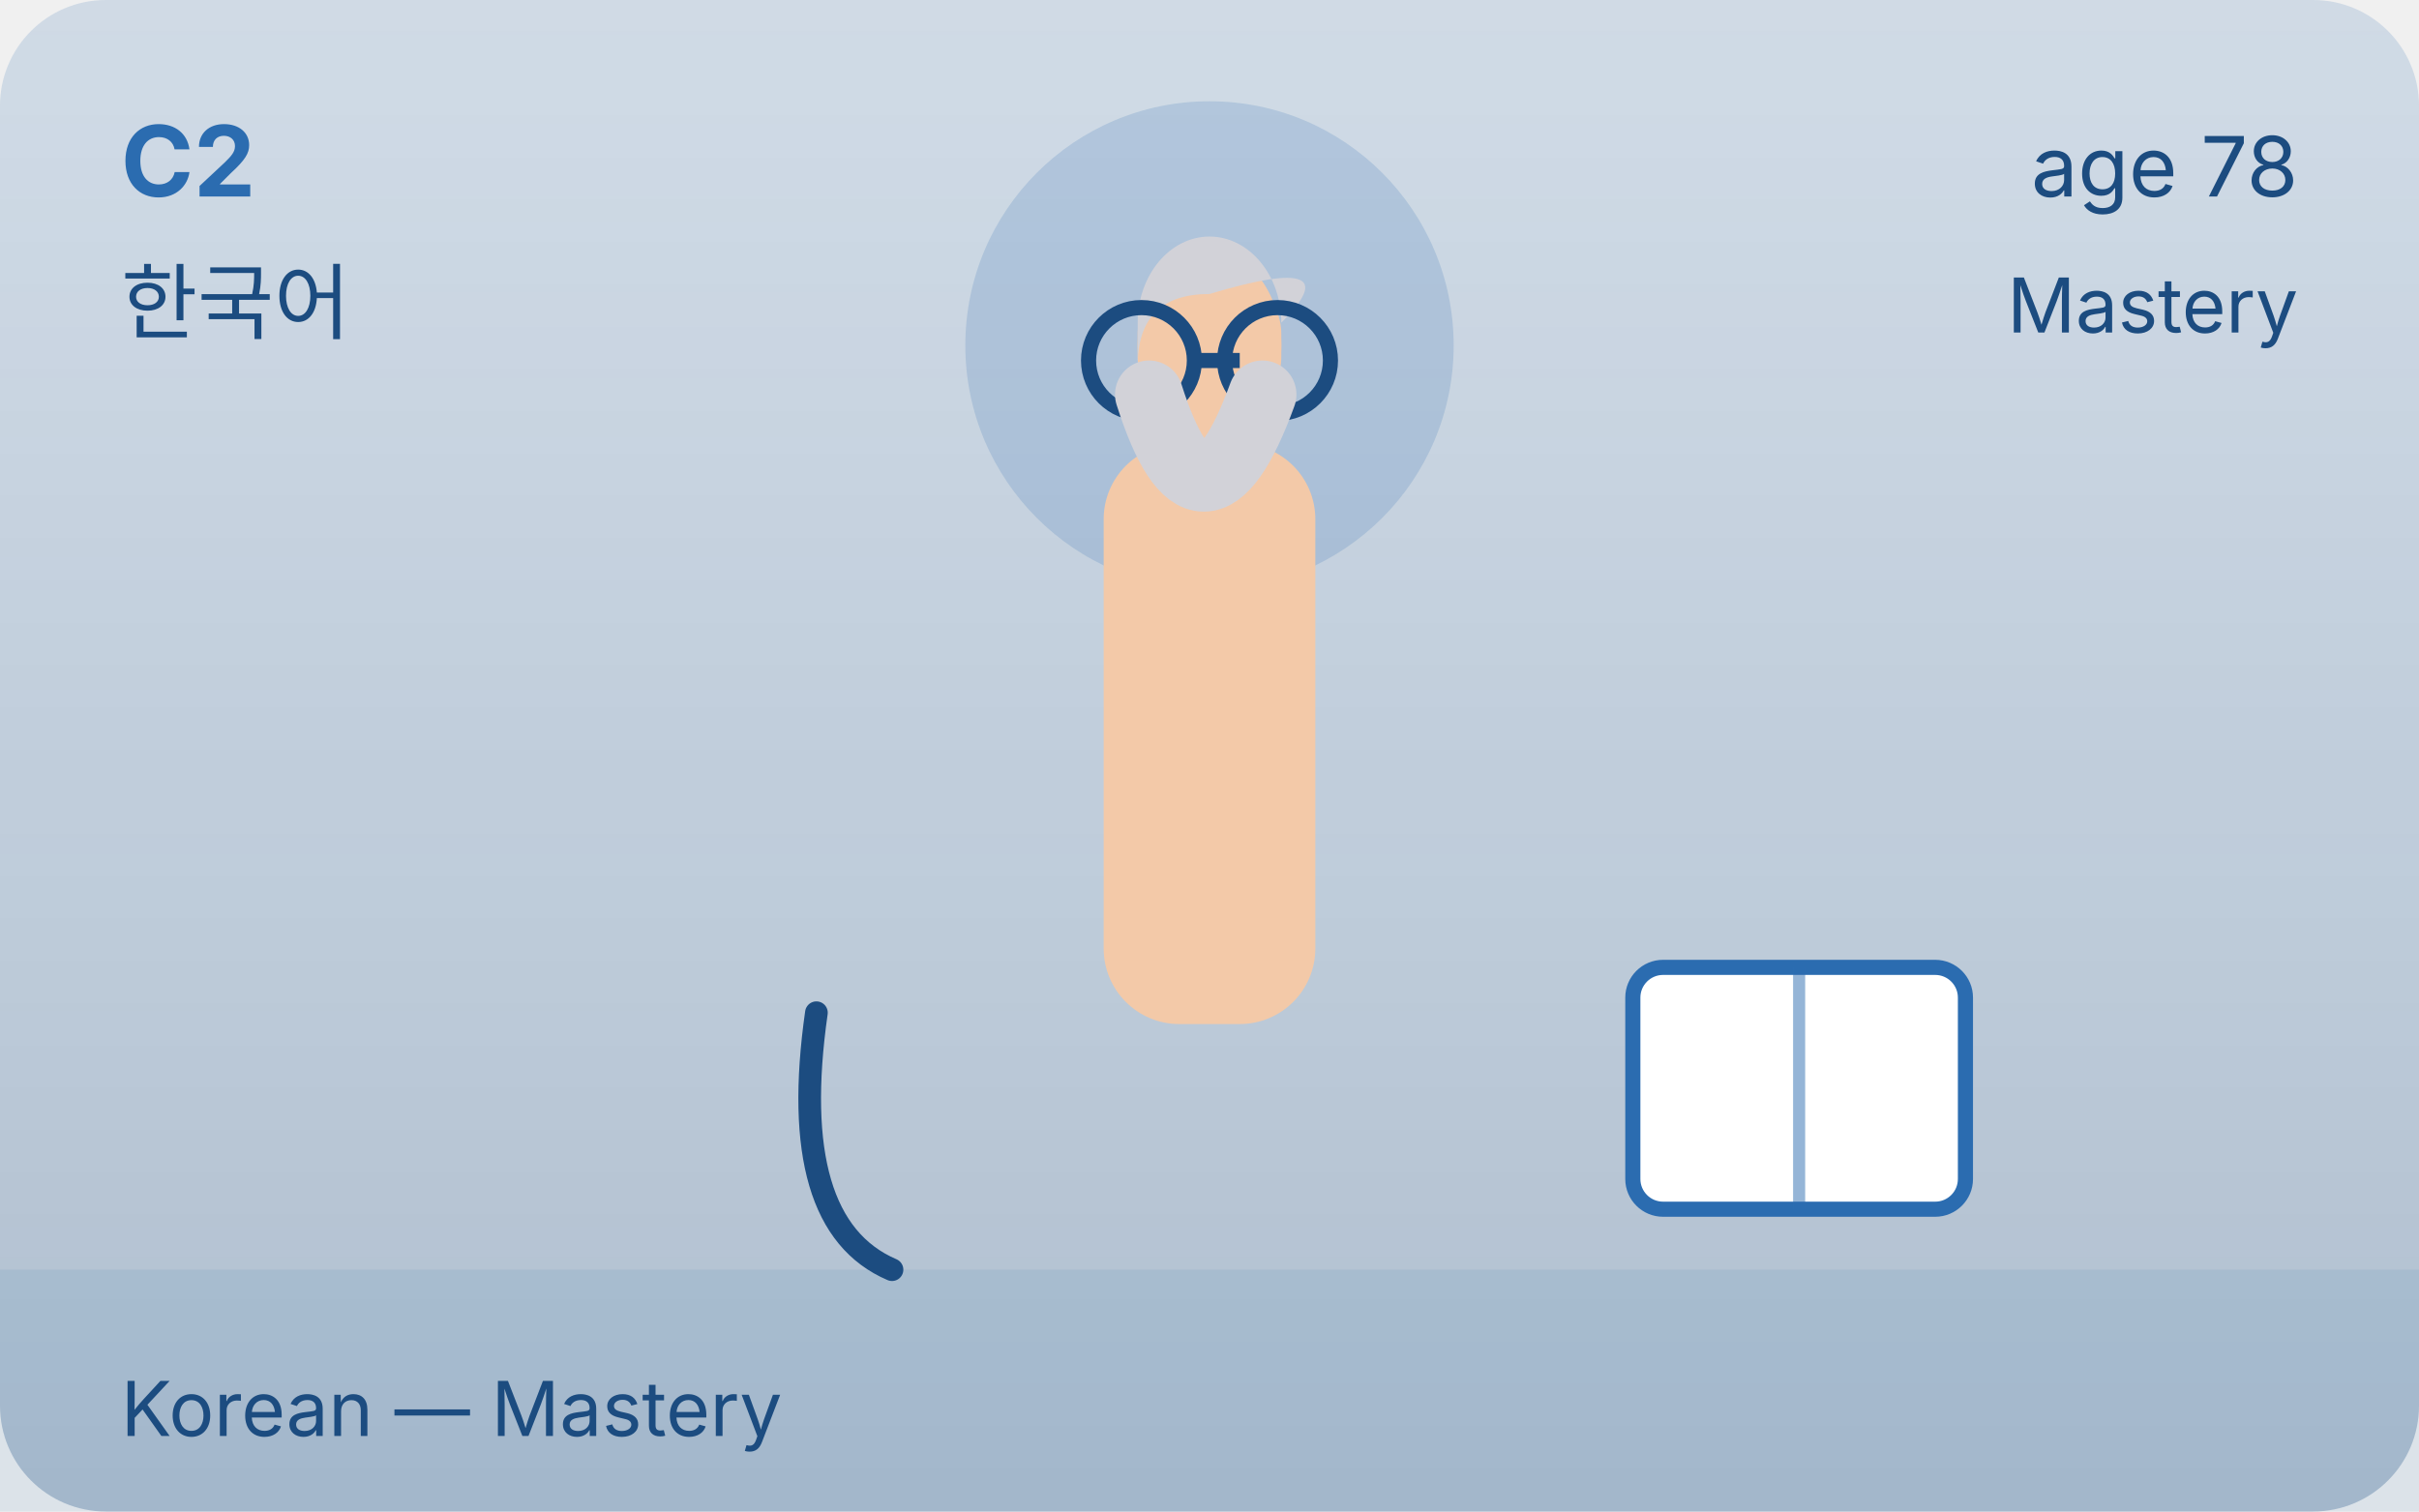
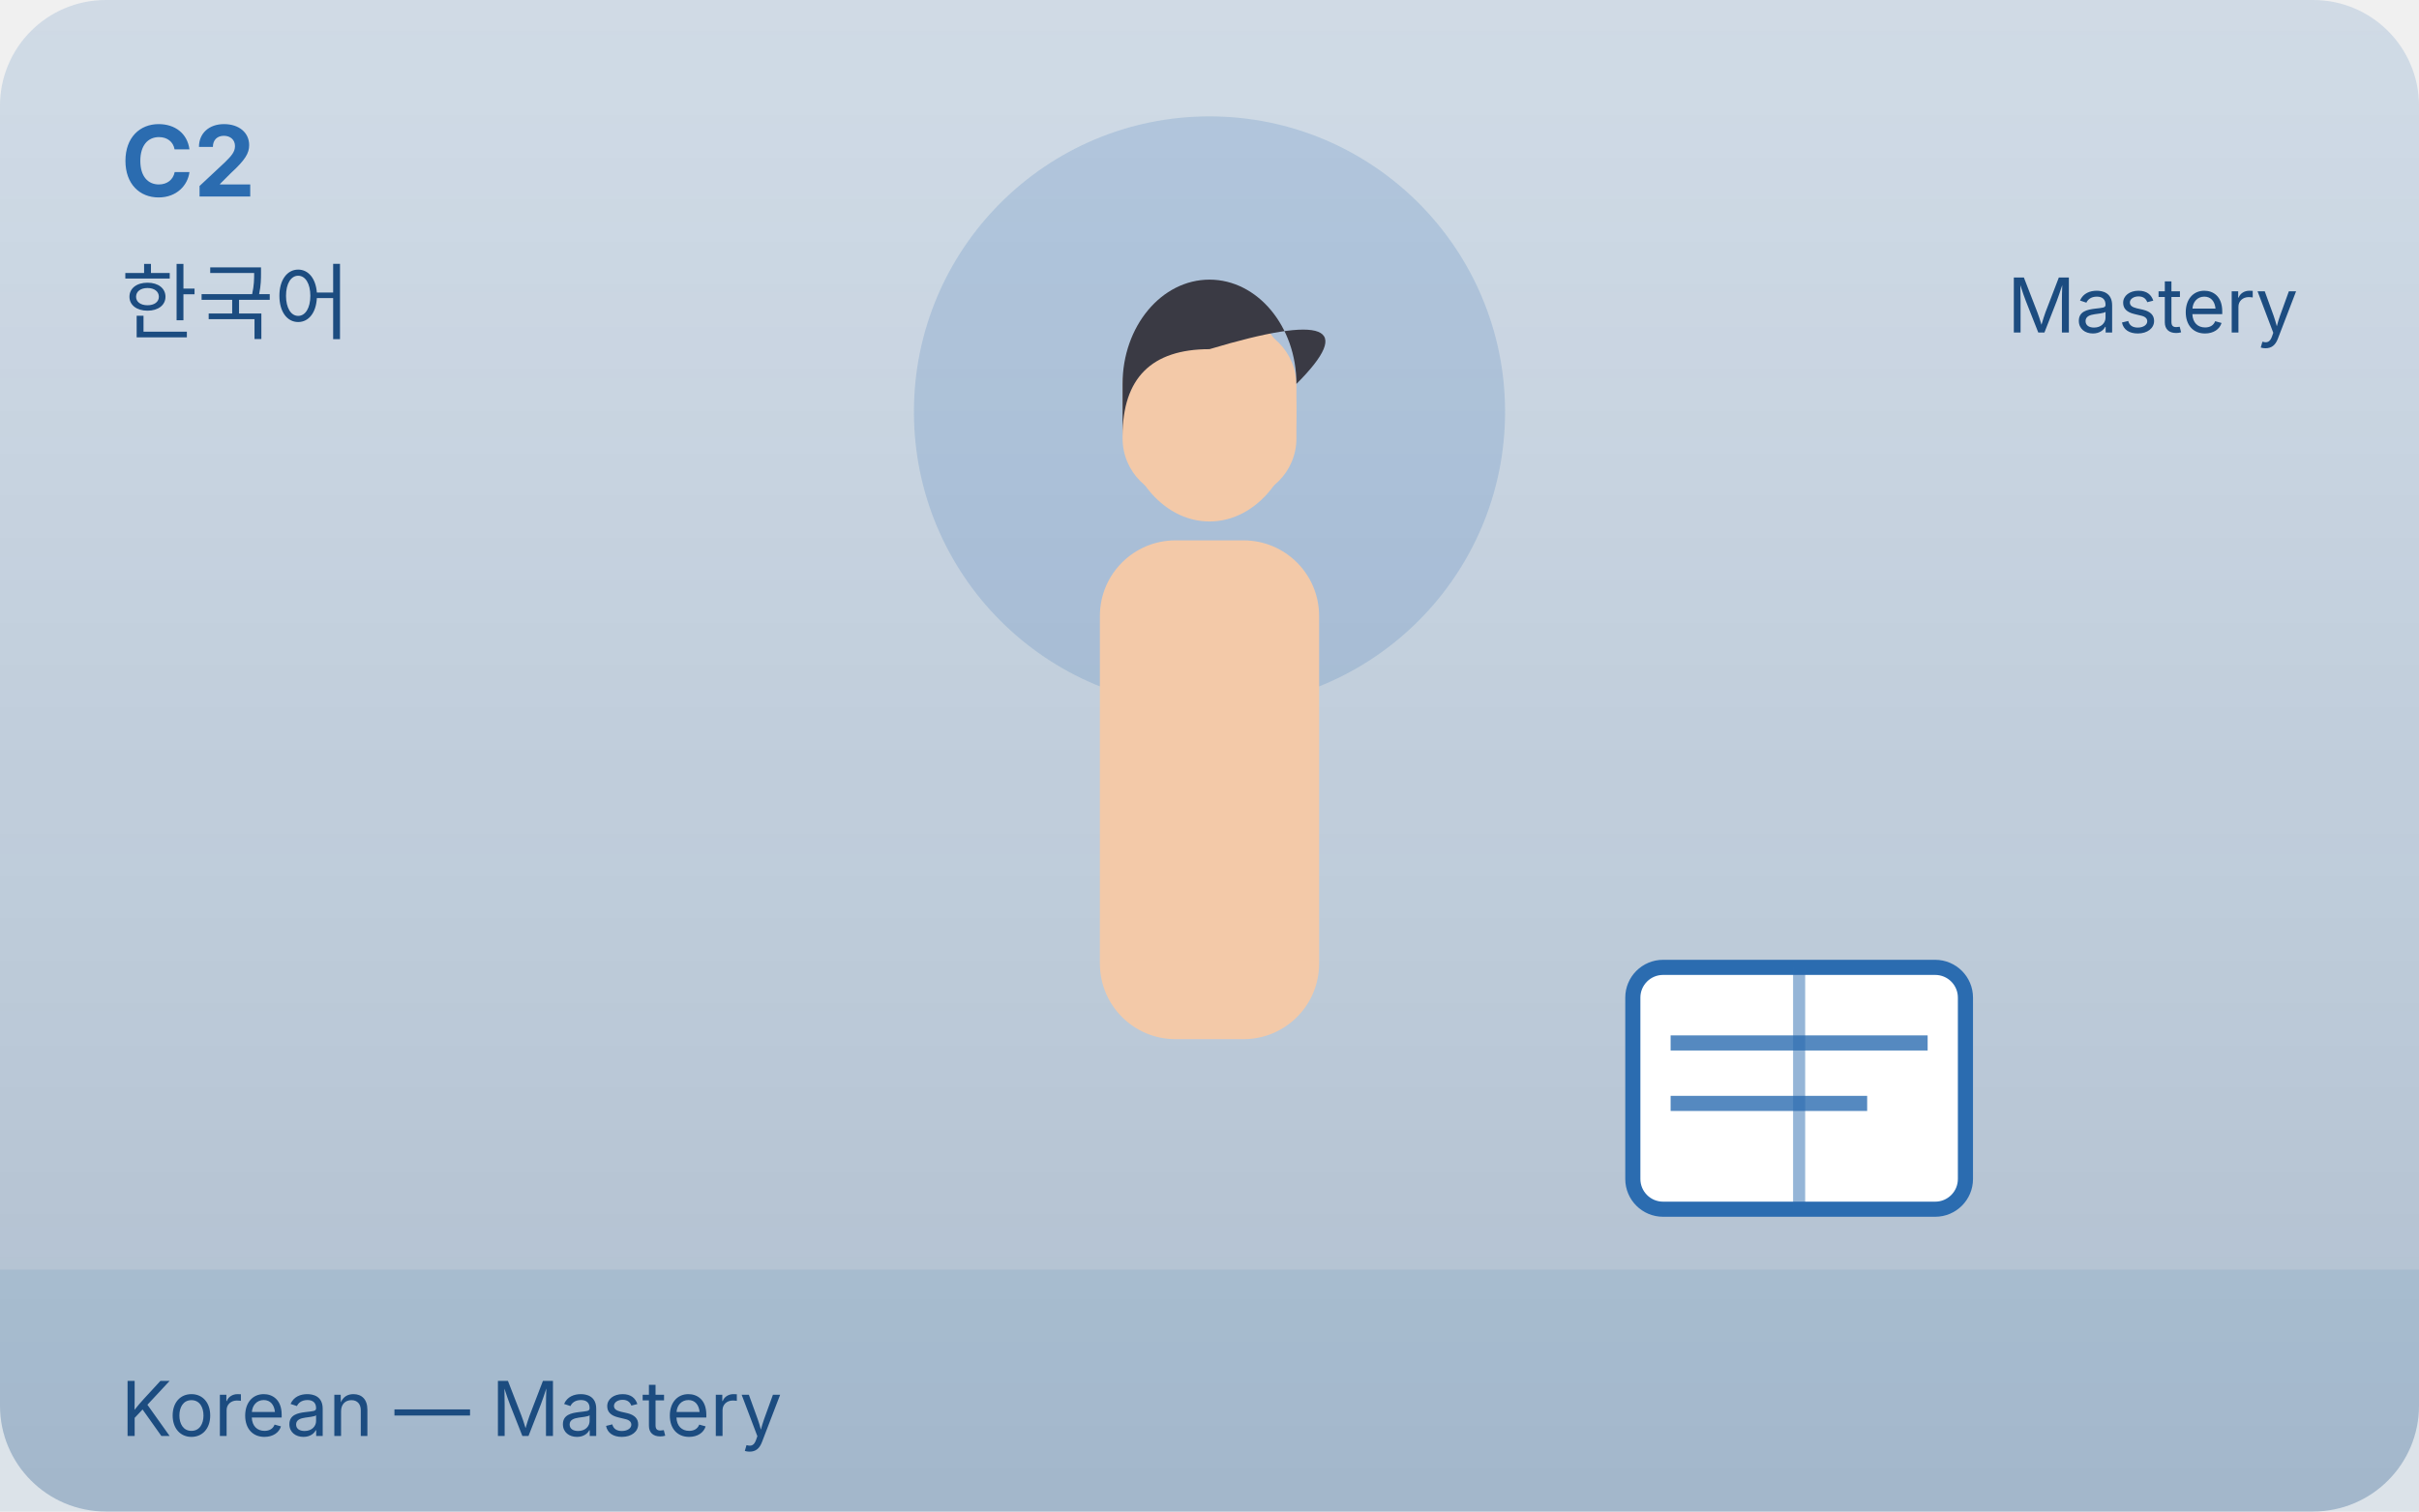
- <svg xmlns="http://www.w3.org/2000/svg" viewBox="0 0 320 200" width="320" height="200" role="img" aria-label="Korean at level C2: an elder. poetry, law, humour, and the mistake that sounds foreign">
+ <svg xmlns="http://www.w3.org/2000/svg" viewBox="0 0 320 200" width="320" height="200" role="img" aria-label="Korean at level C2: poetry, law, humour, and the mistake that sounds foreign">
  <defs>
    <linearGradient id="bg" x1="0" y1="0" x2="0" y2="1">
      <stop offset="0" stop-color="#2b6cb0" stop-opacity=".16" />
      <stop offset="1" stop-color="#1c4c80" stop-opacity=".3" />
    </linearGradient>
  </defs>
  <rect width="320" height="200" rx="14" fill="url(#bg)" />
-   <circle cx="160.0" cy="45.7" r="32.3" fill="#2b6cb0" opacity=".18" />
+   <circle cx="160.0" cy="54.5" r="39.1" fill="#2b6cb0" opacity=".18" />
  <rect x="0" y="168" width="320" height="32" fill="#2b6cb0" opacity=".1" />
  <g>
-     <rect x="146.0" y="58.7" width="28.0" height="76.8" rx="10" fill="#f3c9a8" />
-     <rect x="150.5" y="36.2" width="19.0" height="19.0" rx="8" fill="#f3c9a8" />
-     <ellipse cx="160.0" cy="45.7" rx="9.5" ry="12.5" fill="#f3c9a8" />
-     <path d="M150.5 42.7 a9.5 11.4 0 0 1 19.0 0 q9.5 -9.5 -9.5 -3.8 q-9.5 0 -9.5 9.5 z" fill="rgb(210,210,216)" />
-     <g stroke="#1c4c80" stroke-width="2" fill="none">
-       <circle cx="151.0" cy="47.7" r="7" />
-       <circle cx="169.0" cy="47.7" r="7" />
-       <path d="M158.0 47.7 h6" />
-     </g>
-     <path d="M152.0 52.2 q7 22 15 0" fill="none" stroke="rgb(210,210,216)" stroke-width="9" stroke-linecap="round" />
+     <rect x="145.5" y="71.5" width="29.0" height="66.0" rx="10" fill="#f3c9a8" />
+     <rect x="148.5" y="43.0" width="23.0" height="23.0" rx="8" fill="#f3c9a8" />
+     <ellipse cx="160.0" cy="54.5" rx="11.5" ry="14.5" fill="#f3c9a8" />
+     <path d="M148.5 50.8 a11.5 13.8 0 0 1 23.0 0 q11.5 -11.5 -11.5 -4.6 q-11.5 0 -11.5 11.5 z" fill="#3a3a44" />
  </g>
  <rect x="216" y="128" width="44" height="32" rx="4" fill="#fff" stroke="#2b6cb0" stroke-width="2" />
  <path d="M238 128 v32" stroke="#2b6cb0" stroke-width="1.6" opacity=".5" />
-   <path d="M118 168 q-14 -6 -10 -34" stroke="#1c4c80" stroke-width="3" fill="none" stroke-linecap="round" />
+   <path d="M221 138 h34 M221 146 h26" stroke="#2b6cb0" stroke-width="2" opacity=".8" />
  <text x="16" y="26" font-size="13" font-weight="700" fill="#2b6cb0" font-family="system-ui,-apple-system,Segoe UI,sans-serif">C2</text>
  <text x="16" y="44" font-size="11" fill="#1c4c80" direction="ltr" font-family="system-ui,-apple-system,Segoe UI,sans-serif">한국어</text>
-   <text x="304" y="26" text-anchor="end" font-size="11" fill="#1c4c80" font-family="system-ui,-apple-system,Segoe UI,sans-serif">age 78</text>
  <text x="304" y="44" text-anchor="end" font-size="10" fill="#1c4c80" font-family="system-ui,-apple-system,Segoe UI,sans-serif">Mastery</text>
  <text x="16" y="190" font-size="10" fill="#1c4c80" font-family="system-ui,-apple-system,Segoe UI,sans-serif">Korean — Mastery</text>
</svg>
